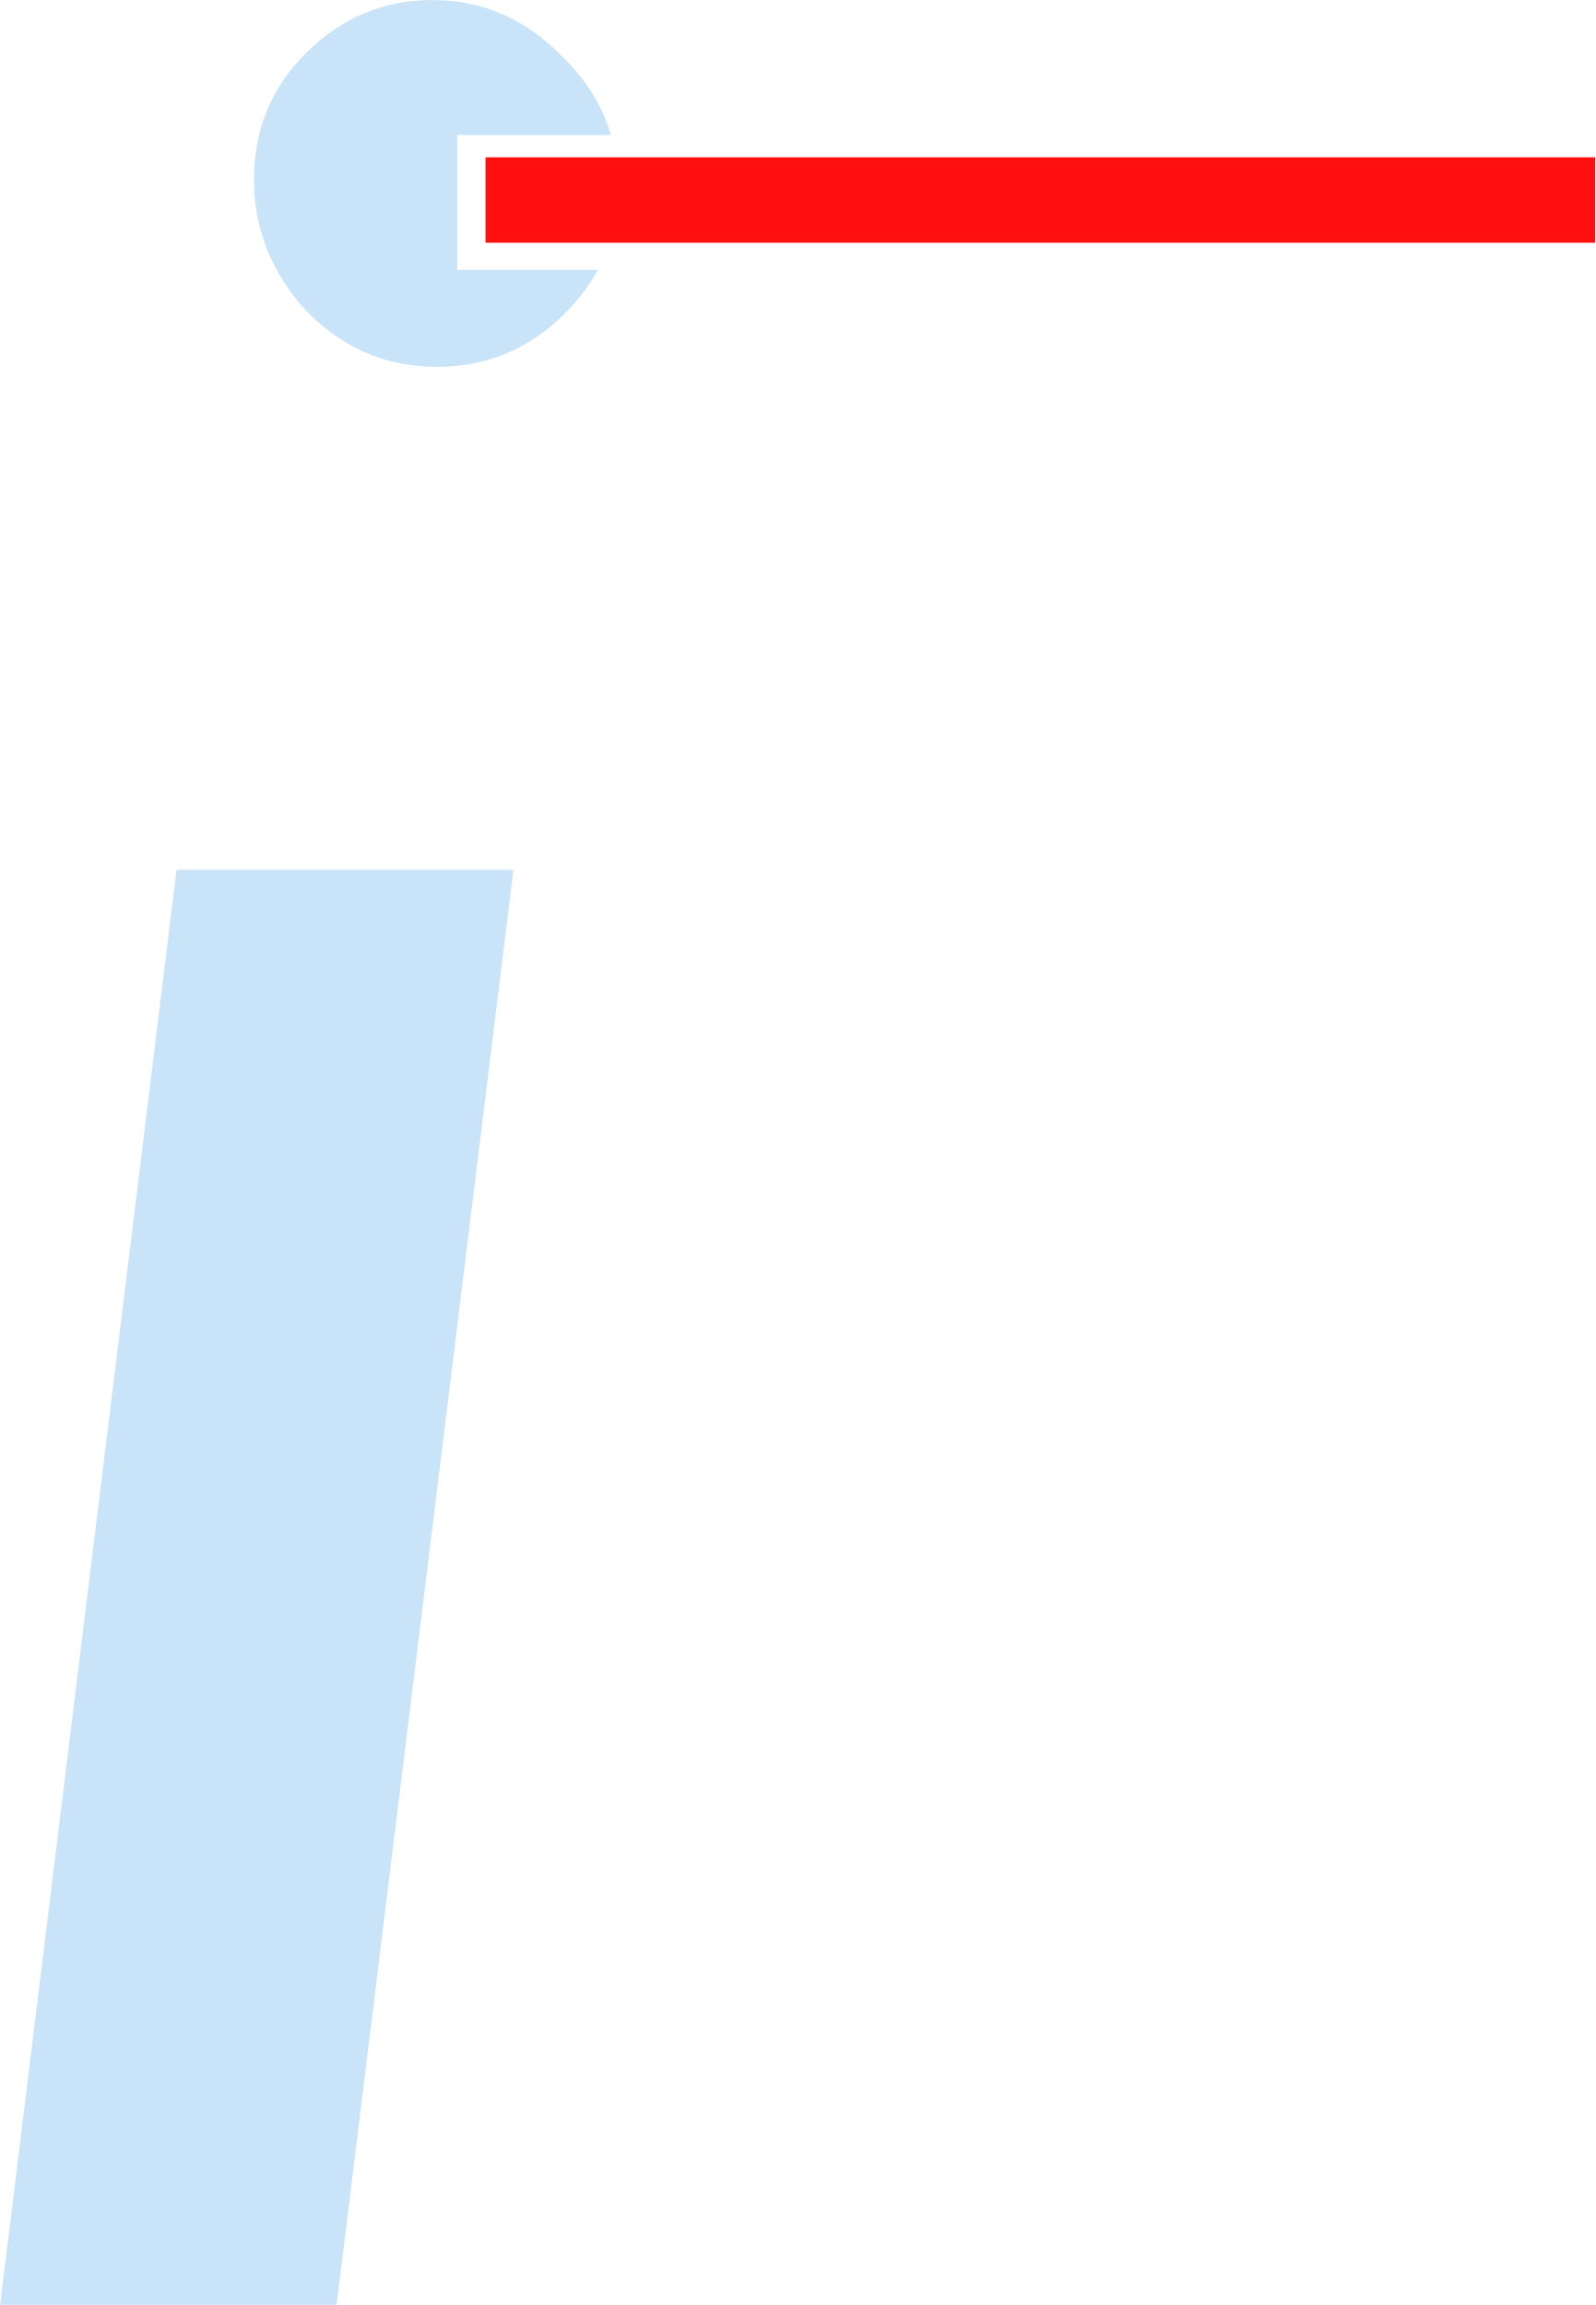
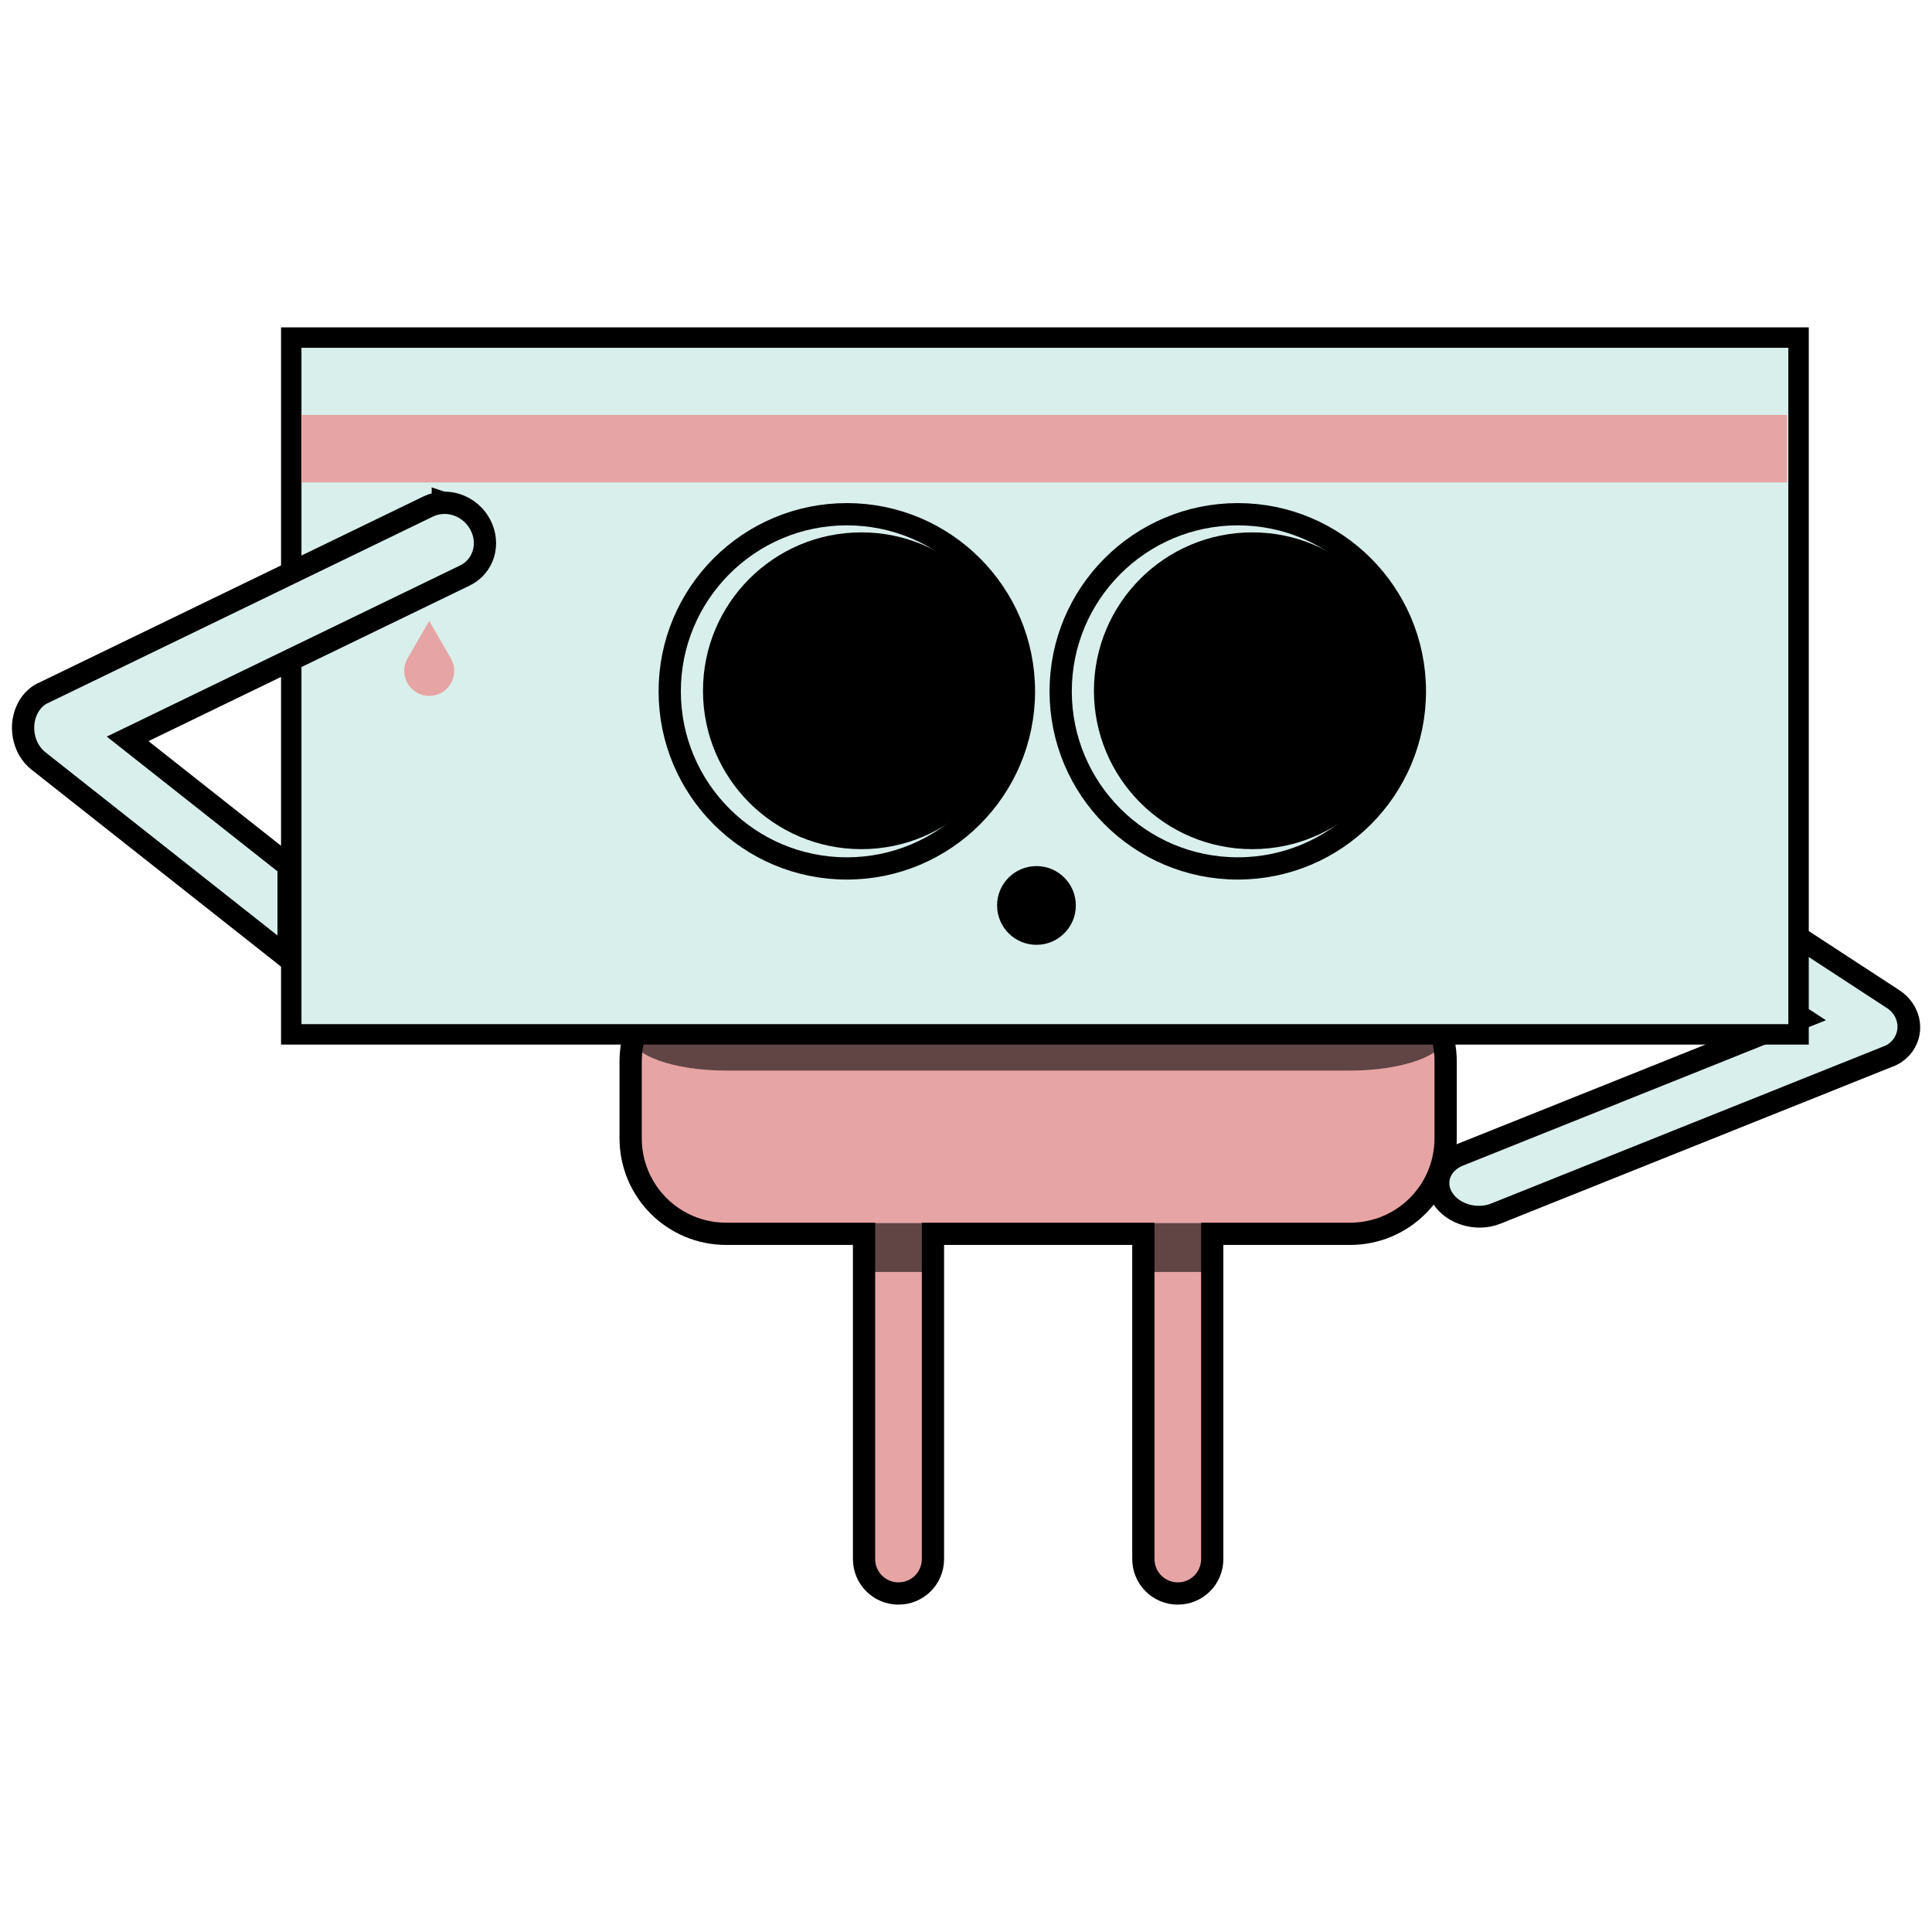
- <svg xmlns="http://www.w3.org/2000/svg" width="15.106" height="21.824" viewBox="0 0 3.997 5.774" version="1.1" id="svg1">
-   <defs id="defs1" />
-   <g id="layer1" transform="translate(-3.458703,-1.346171)">
-     <path id="text1" style="font-style:italic;font-weight:500;font-size:46.899px;line-height:40;font-family:Futura;-inkscape-font-specification:'Futura, Medium Italic';text-align:center;letter-spacing:2.601px;writing-mode:lr-tb;direction:ltr;text-anchor:middle;opacity:1;fill:#c8e2f7;fill-opacity:0.98;stroke-width:0.222" d="m 4.542,1.346 c -0.122,0 -0.228,0.044 -0.317,0.133 -0.087,0.087 -0.13,0.192 -0.13,0.317 0,0.125 0.045,0.236 0.134,0.332 0.092,0.092 0.199,0.137 0.324,0.137 0.125,0 0.232,-0.045 0.321,-0.134 0.034,-0.034 0.061,-0.07 0.082,-0.109 H 4.604 V 1.684 H 4.989 C 4.968,1.611 4.927,1.546 4.867,1.487 4.775,1.393 4.667,1.346 4.542,1.346 Z M 3.901,3.525 3.459,7.12 H 4.302 L 4.745,3.525 Z" />
-     <rect style="opacity:1;fill:#ff0b0b;fill-opacity:0.98;stroke-width:0.072" id="rect2" width="2.78" height="0.214" x="4.675" y="1.74" />
+ <svg xmlns="http://www.w3.org/2000/svg" width="32" height="32" viewBox="0 0 8.467 8.467" version="1.1" id="svg1">
+   <defs id="defs1">
+     </defs>
+   <g id="layer1">
+     <g id="layer1-9" transform="matrix(0.05669645,0,0,0.05669645,-6.022445,-1.769388)">
+       <path id="rect14" style="fill:#e7a4a4;fill-opacity:1;stroke:#000000;stroke-width:0.485;stroke-dasharray:none;stroke-opacity:1" d="m 184.145,195.615 c -1.155,0 -2.085,0.93 -2.085,2.085 v 1.668 c 0,1.155 0.93,2.085 2.085,2.085 h 3.002 v 7.088 c 0,0.416 0.335,0.751 0.751,0.751 0.416,0 0.751,-0.335 0.751,-0.751 v -7.088 h 4.586 v 7.088 c 0,0.416 0.335,0.751 0.751,0.751 0.416,0 0.75,-0.335 0.75,-0.751 v -7.088 h 3.002 c 1.155,0 2.085,-0.93 2.085,-2.085 v -1.668 c 0,-1.155 -0.93,-2.085 -2.085,-2.085 z" transform="matrix(3.546553,0,0,3.546553,-490.716,-587.8837)" />
+       <g id="g12" transform="matrix(-3.037066,0,0,2.695261,782.6575,-428.8373)" style="display:inline;fill:#d8efec;fill-opacity:1;stroke:#000000;stroke-width:0.601;stroke-dasharray:none;stroke-opacity:1">
+         <path id="rect11" style="fill:#d8efec;fill-opacity:1;stroke:#000000;stroke-width:0.602;stroke-dasharray:none;stroke-opacity:1" d="m 54.396,265.092 c 0.24,0.162 0.398,0.437 0.398,0.75 0,0.501 -0.403,0.904 -0.904,0.904 l -7.392,-7e-5 5.416,8.395 c 0.3,0.465 0.165,1.014 -0.302,1.231 -0.468,0.217 -1.086,0.017 -1.386,-0.448 l -6.16,-9.548 -3.81e-4,-7.2e-4 c -0.109,-0.149 -0.174,-0.333 -0.174,-0.533 0,-0.501 0.403,-0.904 0.904,-0.904 l 9.095,4e-5 c 0.188,0 0.362,0.057 0.506,0.154 z" transform="matrix(0.8055956,-0.5924659,0.5225864,0.8525863,0,0)" />
+       </g>
+       <rect style="display:inline;fill:#d8efec;fill-opacity:1;stroke:#000000;stroke-width:0.445;stroke-dasharray:none;stroke-opacity:1" id="rect7" width="32.852" height="15.187" x="174.663" y="181.919" transform="matrix(3.546553,0,0,3.546553,-490.716,-587.8837)" />
+       <g id="g17" transform="matrix(2.978994,0,0,-3.197908,-316.78,831.3427)" style="display:inline;fill:#d8efec;fill-opacity:1;stroke:#000000;stroke-width:0.557;stroke-dasharray:none;stroke-opacity:1">
+         <path id="path18" style="display:inline;fill:#d8efec;fill-opacity:1;stroke:#000000;stroke-width:1.72;stroke-dasharray:none;stroke-opacity:1" d="m 140.41,65.908 v 5.2e-4 c -0.384,0.016 -0.767,0.108 -1.128,0.283 l -29.649,14.363 h -5.2e-4 c -0.495,0.201 -0.937,0.578 -1.248,1.123 -0.78,1.365 -0.44,3.228 0.762,4.177 l 19.343,15.271 v -7.15 l -12.441,-9.822 26.067,-12.627 c 1.444,-0.7 1.975,-2.452 1.191,-3.93 -0.588,-1.108 -1.745,-1.738 -2.895,-1.688 z" transform="matrix(0.3356838,0,0,-0.3127044,106.3518,258.6615)" />
+       </g>
+       <g id="g22">
+         <circle style="fill:#000000;fill-opacity:1;stroke-width:0.023" id="path4" cx="190.905" cy="194.296" r="0.858" transform="matrix(3.546553,0,0,3.546553,-490.716,-587.8837)" />
+         <circle style="fill:#000000;fill-opacity:1;stroke:none;stroke-width:0.459;stroke-dasharray:none;stroke-opacity:1" id="circle5" cx="194.785" cy="190.711" r="3.65" transform="matrix(3.354284,0,0,3.354284,-450.3398,-555.0966)" />
+         <circle style="fill:none;fill-opacity:1;stroke:#000000;stroke-width:0.485;stroke-dasharray:none;stroke-opacity:1" id="path3" cx="194.839" cy="189.734" r="3.86" transform="matrix(3.546553,0,0,3.546553,-489.1069,-588.2554)" />
+         <g id="g5" transform="matrix(3.354284,0,0,3.354284,-450.3398,-555.0966)" />
+         <g id="g7" transform="matrix(3.354284,0,0,3.354284,-480.5593,-555.0966)">
+           <circle style="fill:#000000;fill-opacity:1;stroke:none;stroke-width:0.459;stroke-dasharray:none;stroke-opacity:1" id="circle6" cx="194.785" cy="190.711" r="3.65" transform="translate(1.9707831e-6)" />
+           <circle style="fill:none;fill-opacity:1;stroke:#000000;stroke-width:0.485;stroke-dasharray:none;stroke-opacity:1" id="circle7" cx="194.839" cy="189.734" r="3.86" transform="matrix(1.057321,0,0,1.057321,-11.55749,-9.885519)" />
+         </g>
+         <rect style="fill:#e7a4a4;fill-opacity:1;stroke:none;stroke-width:0.48;stroke-dasharray:none;stroke-opacity:1" id="rect8" width="32.383" height="1.472" x="174.882" y="183.605" transform="matrix(3.546553,0,0,3.546553,-490.716,-587.8837)" />
+         <path style="fill:#e7a4a4;fill-opacity:1;stroke:none;stroke-width:0.485;stroke-dasharray:none;stroke-opacity:1" id="path8" d="m 177.67,188.559 h 0 a 0.545,0.545 60 0 1 -0.472,-0.817 l 0.472,-0.817 0.472,0.817 0,0 a 0.545,0.545 120 0 1 -0.472,0.817 z" transform="matrix(3.546553,0,0,3.546553,-490.716,-583.735)" />
+       </g>
+       <path id="rect1" style="fill:#000000;fill-opacity:0.581;stroke:none;stroke-width:0.951;stroke-dasharray:none;stroke-opacity:1" d="m 162.363,113.962 c -4.096,0 -7.394,-1.197 -7.394,-2.685 v -0.754 h 62.993 v 0.754 c 0,1.487 -3.297,2.685 -7.393,2.685 z" />
+       <path id="path2" style="fill:#000000;fill-opacity:0.581;stroke:none;stroke-width:0.997;stroke-dasharray:none;stroke-opacity:1" d="m 158.97,125.754 c 1.016,0.575 2.168,0.905 3.394,0.905 h 10.646 v 2.871 h 5.324 v -2.871 h 16.266 v 2.871 h 5.323 v -2.871 h 10.647 c 1.226,0 2.377,-0.33 3.393,-0.905 z" />
+     </g>
  </g>
</svg>
